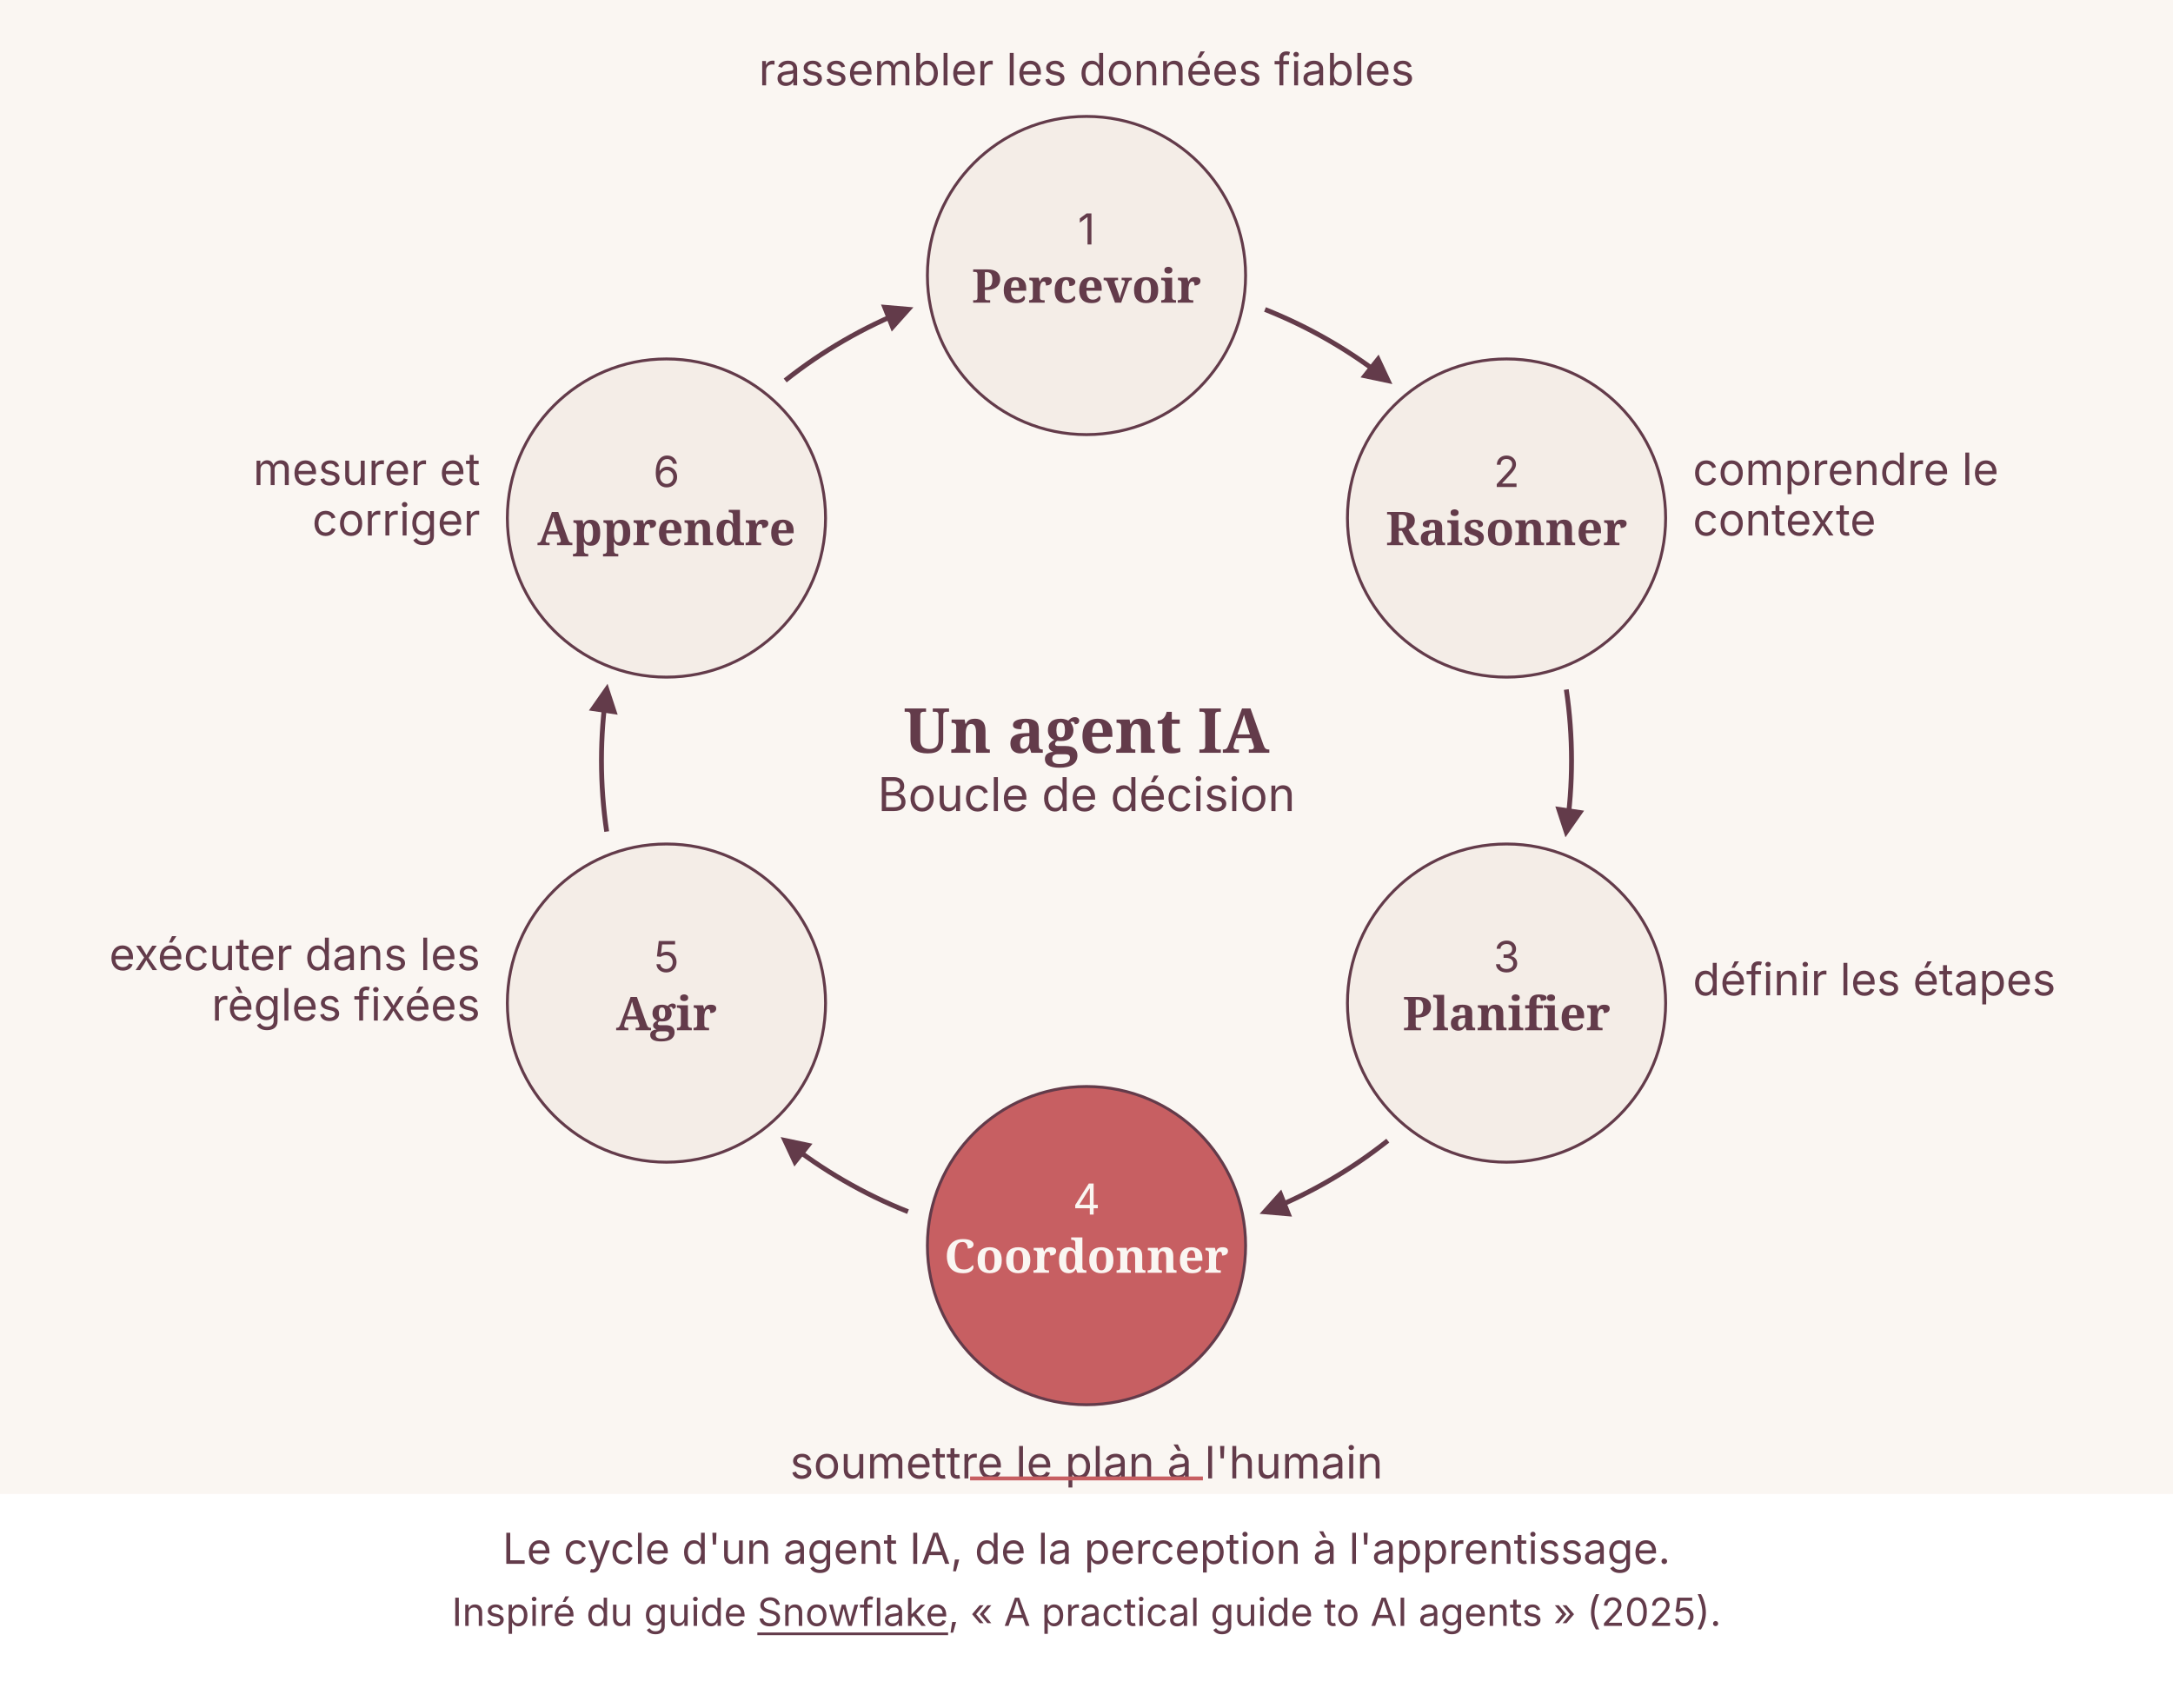
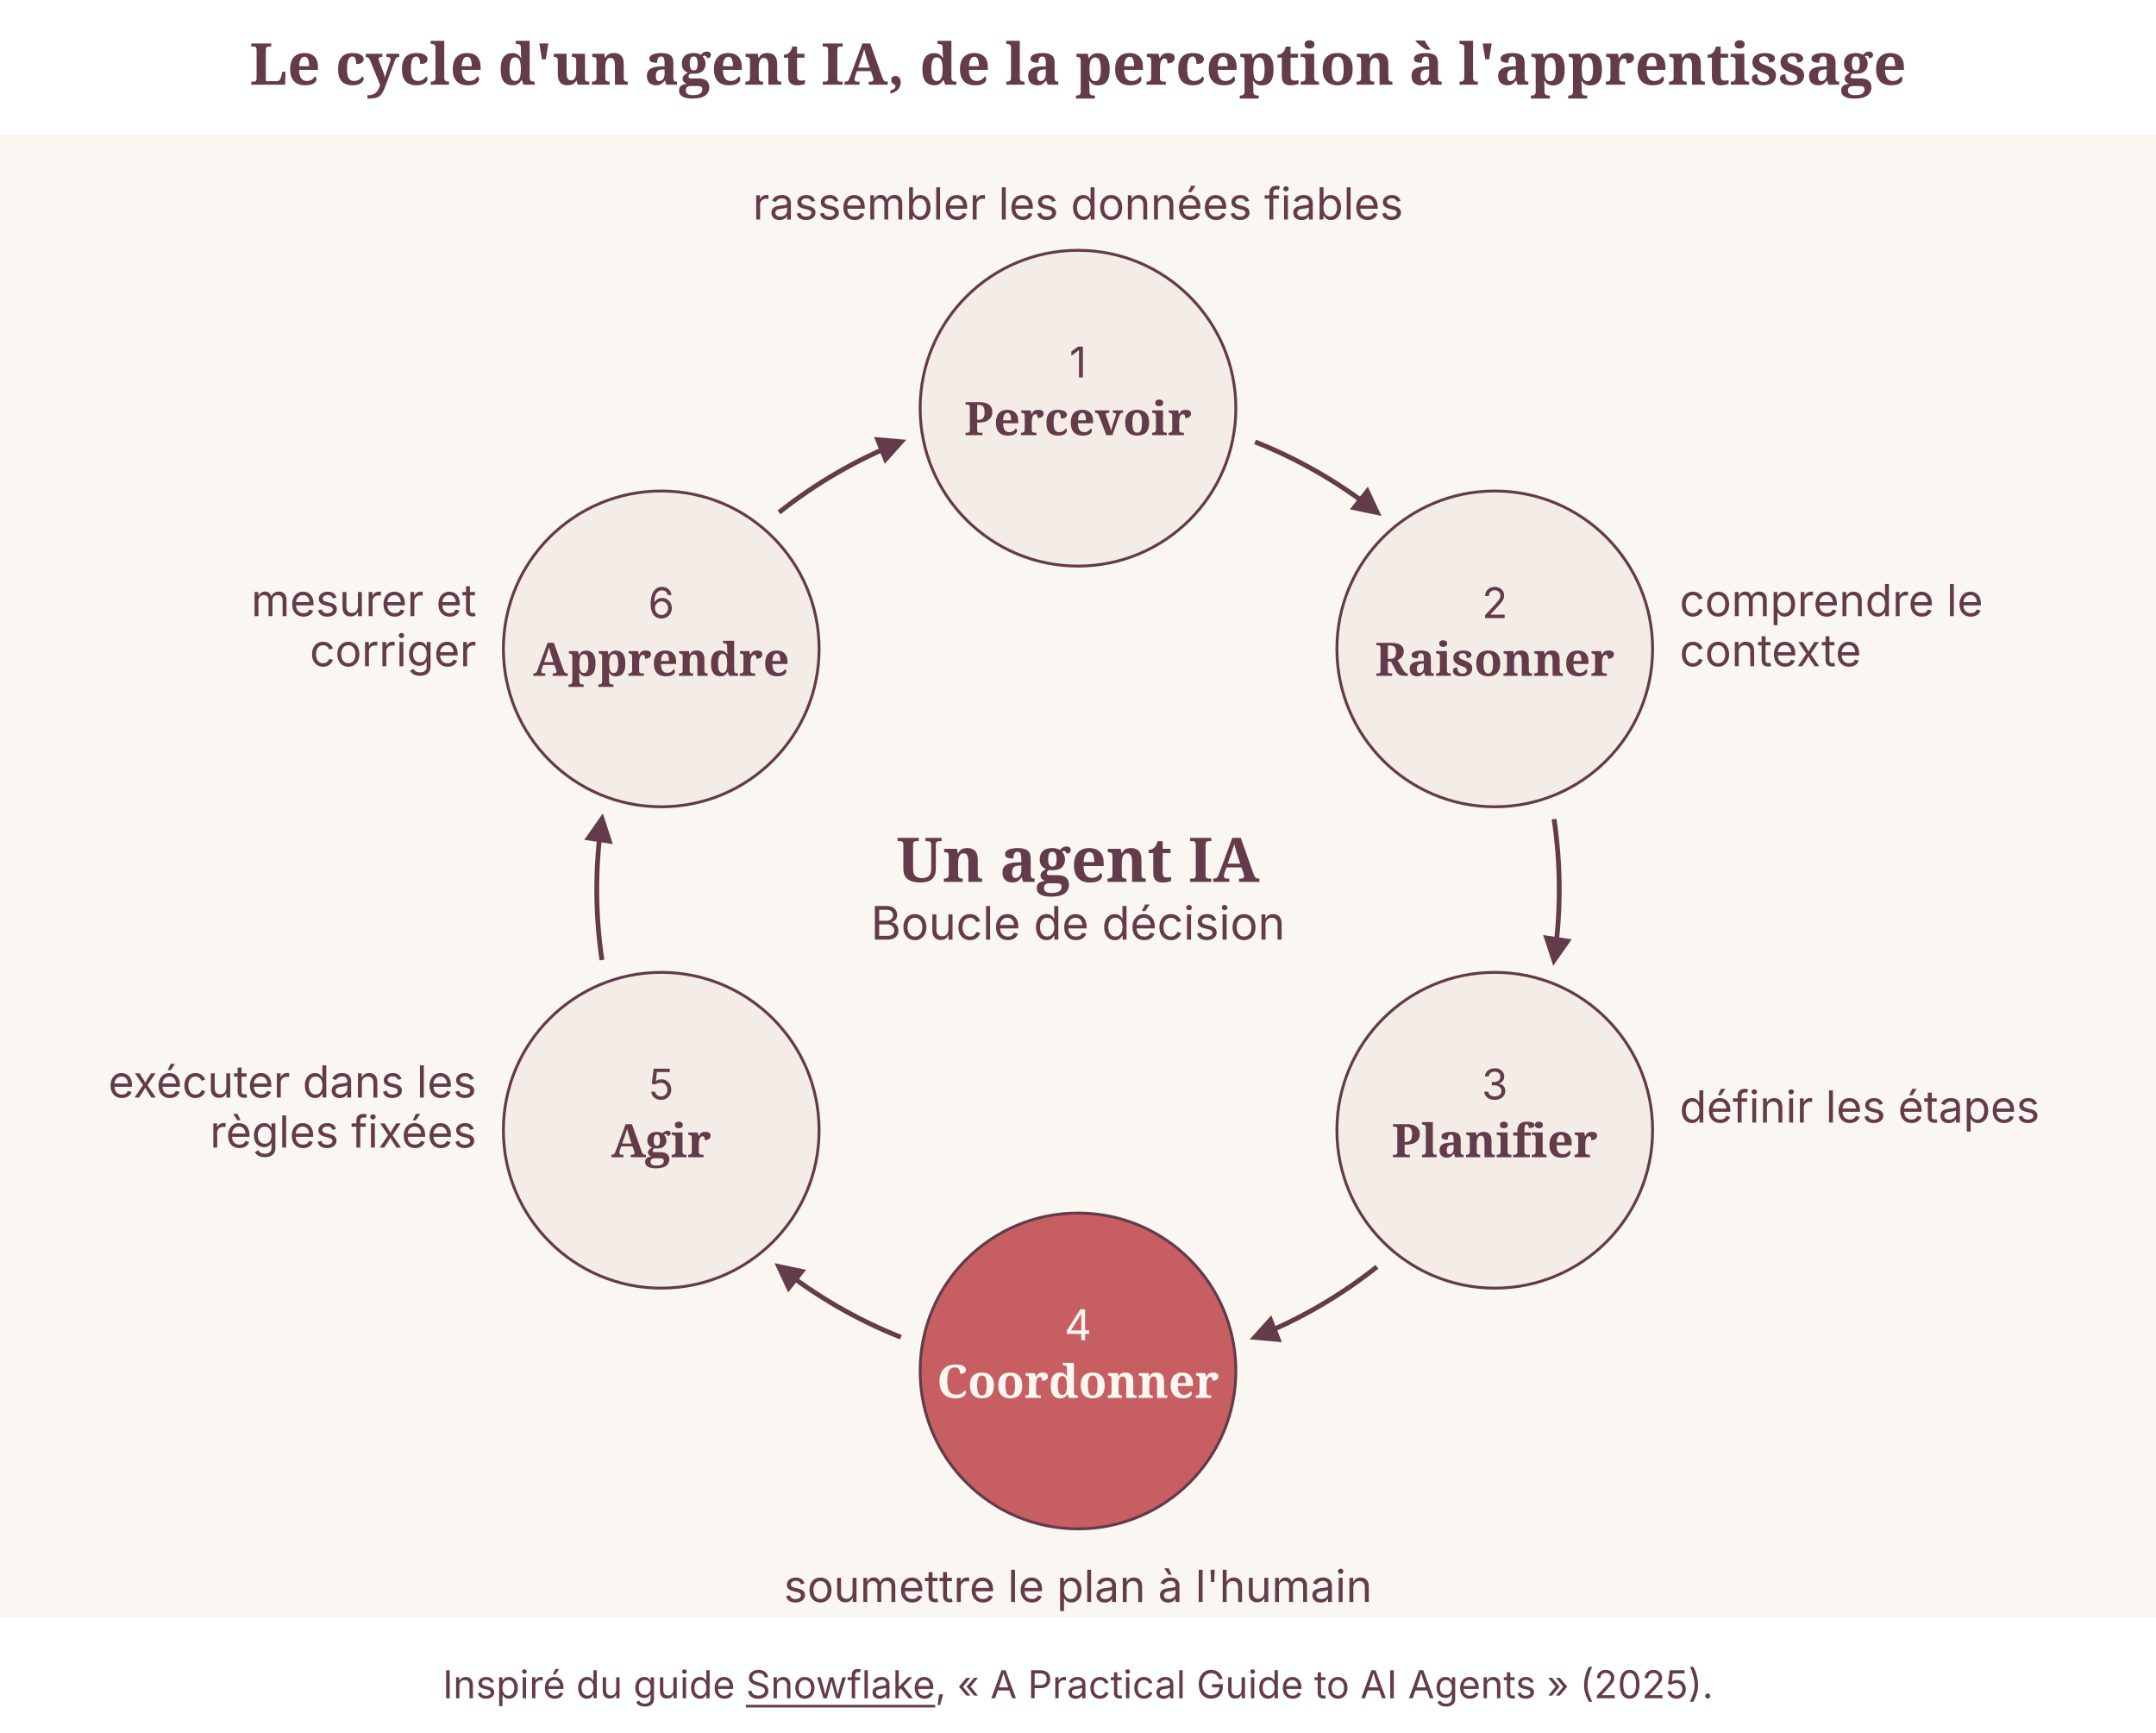
- <svg xmlns="http://www.w3.org/2000/svg" viewBox="0 0 1120 880" role="img" aria-label="Cycle d'un agent IA en six étapes : percevoir, raisonner, planifier, coordonner avec l'humain, agir, apprendre, puis retour à percevoir.">
+ <svg xmlns="http://www.w3.org/2000/svg" viewBox="0 0 1120 900" role="img" aria-label="Cycle d'un agent IA en six étapes : percevoir, raisonner, planifier, coordonner avec l'humain, agir, apprendre, puis retour à percevoir.">
  <defs>
    <marker id="fl" viewBox="0 0 10 10" refX="8" refY="5" markerWidth="6" markerHeight="6" orient="auto-start-reverse">
      <path d="M0 0L10 5L0 10z" fill="#633B4A" />
    </marker>
  </defs>
-   <rect width="1120" height="770" fill="#FAF6F2" />
-   <path d="M652.0 159.5 A250 250 0 0 1 715.3 196.1" fill="none" stroke="#633B4A" stroke-width="2.5" marker-end="url(#fl)" />
-   <path d="M807.3 355.4 A250 250 0 0 1 807.3 428.6" fill="none" stroke="#633B4A" stroke-width="2.5" marker-end="url(#fl)" />
-   <path d="M715.3 587.9 A250 250 0 0 1 652.0 624.5" fill="none" stroke="#633B4A" stroke-width="2.5" marker-end="url(#fl)" />
-   <path d="M468.0 624.5 A250 250 0 0 1 404.7 587.9" fill="none" stroke="#633B4A" stroke-width="2.5" marker-end="url(#fl)" />
-   <path d="M312.7 428.6 A250 250 0 0 1 312.7 355.4" fill="none" stroke="#633B4A" stroke-width="2.5" marker-end="url(#fl)" />
-   <path d="M404.7 196.1 A250 250 0 0 1 468.0 159.5" fill="none" stroke="#633B4A" stroke-width="2.5" marker-end="url(#fl)" />
-   <circle cx="560.0" cy="142.0" r="82" fill="#F4EDE7" stroke="#633B4A" stroke-width="1.5" />
-   <text x="560.0" y="126.0" text-anchor="middle" font-family="Inter, Arial, sans-serif" font-size="22" fill="#633B4A">1</text>
-   <text x="560.0" y="156.0" text-anchor="middle" font-family="Cormorant Garamond, Georgia, serif" font-size="24" font-weight="600" fill="#633B4A">Percevoir</text>
-   <text x="560.0" y="44.0" text-anchor="middle" font-family="Inter, Arial, sans-serif" font-size="23" fill="#633B4A">rassembler les données fiables</text>
-   <circle cx="776.5" cy="267.0" r="82" fill="#F4EDE7" stroke="#633B4A" stroke-width="1.5" />
-   <text x="776.5" y="251.0" text-anchor="middle" font-family="Inter, Arial, sans-serif" font-size="22" fill="#633B4A">2</text>
-   <text x="776.5" y="281.0" text-anchor="middle" font-family="Cormorant Garamond, Georgia, serif" font-size="24" font-weight="600" fill="#633B4A">Raisonner</text>
-   <text x="872.5" y="250.0" text-anchor="start" font-family="Inter, Arial, sans-serif" font-size="23" fill="#633B4A">comprendre le</text>
-   <text x="872.5" y="276.0" text-anchor="start" font-family="Inter, Arial, sans-serif" font-size="23" fill="#633B4A">contexte</text>
-   <circle cx="776.5" cy="517.0" r="82" fill="#F4EDE7" stroke="#633B4A" stroke-width="1.5" />
-   <text x="776.5" y="501.0" text-anchor="middle" font-family="Inter, Arial, sans-serif" font-size="22" fill="#633B4A">3</text>
-   <text x="776.5" y="531.0" text-anchor="middle" font-family="Cormorant Garamond, Georgia, serif" font-size="24" font-weight="600" fill="#633B4A">Planifier</text>
-   <text x="872.5" y="513.0" text-anchor="start" font-family="Inter, Arial, sans-serif" font-size="23" fill="#633B4A">définir les étapes</text>
-   <circle cx="560.0" cy="642.0" r="82" fill="#C75F62" stroke="#633B4A" stroke-width="1.5" />
-   <text x="560.0" y="626.0" text-anchor="middle" font-family="Inter, Arial, sans-serif" font-size="22" fill="#FAF6F2">4</text>
-   <text x="560.0" y="656.0" text-anchor="middle" font-family="Cormorant Garamond, Georgia, serif" font-size="24" font-weight="600" fill="#FAF6F2">Coordonner</text>
-   <text x="560.0" y="762.0" text-anchor="middle" font-family="Inter, Arial, sans-serif" font-size="23" fill="#633B4A">soumettre le plan à l'humain</text>
-   <circle cx="343.5" cy="517.0" r="82" fill="#F4EDE7" stroke="#633B4A" stroke-width="1.5" />
-   <text x="343.5" y="501.0" text-anchor="middle" font-family="Inter, Arial, sans-serif" font-size="22" fill="#633B4A">5</text>
-   <text x="343.5" y="531.0" text-anchor="middle" font-family="Cormorant Garamond, Georgia, serif" font-size="24" font-weight="600" fill="#633B4A">Agir</text>
-   <text x="247.5" y="500.0" text-anchor="end" font-family="Inter, Arial, sans-serif" font-size="23" fill="#633B4A">exécuter dans les</text>
-   <text x="247.5" y="526.0" text-anchor="end" font-family="Inter, Arial, sans-serif" font-size="23" fill="#633B4A">règles fixées</text>
-   <circle cx="343.5" cy="267.0" r="82" fill="#F4EDE7" stroke="#633B4A" stroke-width="1.5" />
-   <text x="343.5" y="251.0" text-anchor="middle" font-family="Inter, Arial, sans-serif" font-size="22" fill="#633B4A">6</text>
-   <text x="343.5" y="281.0" text-anchor="middle" font-family="Cormorant Garamond, Georgia, serif" font-size="24" font-weight="600" fill="#633B4A">Apprendre</text>
-   <text x="247.5" y="250.0" text-anchor="end" font-family="Inter, Arial, sans-serif" font-size="23" fill="#633B4A">mesurer et</text>
-   <text x="247.5" y="276.0" text-anchor="end" font-family="Inter, Arial, sans-serif" font-size="23" fill="#633B4A">corriger</text>
-   <text x="560" y="388" text-anchor="middle" font-family="Cormorant Garamond, Georgia, serif" font-size="32" font-weight="600" fill="#633B4A">Un agent IA</text>
-   <text x="560" y="418" text-anchor="middle" font-family="Inter, Arial, sans-serif" font-size="24" fill="#633B4A">Boucle de décision</text>
-   <line x1="500" y1="762" x2="620" y2="762" stroke="#C75F62" stroke-width="2" />
-   <text x="560" y="806" text-anchor="middle" font-family="Inter, Arial, sans-serif" font-size="22" fill="#633B4A">Le cycle d'un agent IA, de la perception à l'apprentissage.</text>
-   <text x="560" y="838" text-anchor="middle" font-family="Inter, Arial, sans-serif" font-size="20" fill="#633B4A">Inspiré du guide <tspan style="text-decoration:underline">Snowflake</tspan>, « A practical guide to AI agents » (2025).</text>
+   <text x="560" y="44" text-anchor="middle" font-family="Cormorant Garamond, Georgia, serif" font-size="30" font-weight="600" fill="#633B4A">Le cycle d'un agent IA, de la perception à l'apprentissage</text>
+   <g transform="translate(0 70)">
+     <rect width="1120" height="770" fill="#FAF6F2" />
+     <path d="M652.0 159.5 A250 250 0 0 1 715.3 196.1" fill="none" stroke="#633B4A" stroke-width="2.5" marker-end="url(#fl)" />
+     <path d="M807.3 355.4 A250 250 0 0 1 807.3 428.6" fill="none" stroke="#633B4A" stroke-width="2.5" marker-end="url(#fl)" />
+     <path d="M715.3 587.9 A250 250 0 0 1 652.0 624.5" fill="none" stroke="#633B4A" stroke-width="2.5" marker-end="url(#fl)" />
+     <path d="M468.0 624.5 A250 250 0 0 1 404.7 587.9" fill="none" stroke="#633B4A" stroke-width="2.5" marker-end="url(#fl)" />
+     <path d="M312.7 428.6 A250 250 0 0 1 312.7 355.4" fill="none" stroke="#633B4A" stroke-width="2.5" marker-end="url(#fl)" />
+     <path d="M404.7 196.1 A250 250 0 0 1 468.0 159.5" fill="none" stroke="#633B4A" stroke-width="2.5" marker-end="url(#fl)" />
+     <circle cx="560.0" cy="142.0" r="82" fill="#F4EDE7" stroke="#633B4A" stroke-width="1.5" />
+     <text x="560.0" y="126.0" text-anchor="middle" font-family="Inter, Arial, sans-serif" font-size="22" fill="#633B4A">1</text>
+     <text x="560.0" y="156.0" text-anchor="middle" font-family="Cormorant Garamond, Georgia, serif" font-size="24" font-weight="600" fill="#633B4A">Percevoir</text>
+     <text x="560.0" y="44.0" text-anchor="middle" font-family="Inter, Arial, sans-serif" font-size="23" fill="#633B4A">rassembler les données fiables</text>
+     <circle cx="776.5" cy="267.0" r="82" fill="#F4EDE7" stroke="#633B4A" stroke-width="1.5" />
+     <text x="776.5" y="251.0" text-anchor="middle" font-family="Inter, Arial, sans-serif" font-size="22" fill="#633B4A">2</text>
+     <text x="776.5" y="281.0" text-anchor="middle" font-family="Cormorant Garamond, Georgia, serif" font-size="24" font-weight="600" fill="#633B4A">Raisonner</text>
+     <text x="872.5" y="250.0" text-anchor="start" font-family="Inter, Arial, sans-serif" font-size="23" fill="#633B4A">comprendre le</text>
+     <text x="872.5" y="276.0" text-anchor="start" font-family="Inter, Arial, sans-serif" font-size="23" fill="#633B4A">contexte</text>
+     <circle cx="776.5" cy="517.0" r="82" fill="#F4EDE7" stroke="#633B4A" stroke-width="1.5" />
+     <text x="776.5" y="501.0" text-anchor="middle" font-family="Inter, Arial, sans-serif" font-size="22" fill="#633B4A">3</text>
+     <text x="776.5" y="531.0" text-anchor="middle" font-family="Cormorant Garamond, Georgia, serif" font-size="24" font-weight="600" fill="#633B4A">Planifier</text>
+     <text x="872.5" y="513.0" text-anchor="start" font-family="Inter, Arial, sans-serif" font-size="23" fill="#633B4A">définir les étapes</text>
+     <circle cx="560.0" cy="642.0" r="82" fill="#C75F62" stroke="#633B4A" stroke-width="1.5" />
+     <text x="560.0" y="626.0" text-anchor="middle" font-family="Inter, Arial, sans-serif" font-size="22" fill="#FAF6F2">4</text>
+     <text x="560.0" y="656.0" text-anchor="middle" font-family="Cormorant Garamond, Georgia, serif" font-size="24" font-weight="600" fill="#FAF6F2">Coordonner</text>
+     <text x="560.0" y="762.0" text-anchor="middle" font-family="Inter, Arial, sans-serif" font-size="23" fill="#633B4A">soumettre le plan à l'humain</text>
+     <circle cx="343.5" cy="517.0" r="82" fill="#F4EDE7" stroke="#633B4A" stroke-width="1.5" />
+     <text x="343.5" y="501.0" text-anchor="middle" font-family="Inter, Arial, sans-serif" font-size="22" fill="#633B4A">5</text>
+     <text x="343.5" y="531.0" text-anchor="middle" font-family="Cormorant Garamond, Georgia, serif" font-size="24" font-weight="600" fill="#633B4A">Agir</text>
+     <text x="247.5" y="500.0" text-anchor="end" font-family="Inter, Arial, sans-serif" font-size="23" fill="#633B4A">exécuter dans les</text>
+     <text x="247.5" y="526.0" text-anchor="end" font-family="Inter, Arial, sans-serif" font-size="23" fill="#633B4A">règles fixées</text>
+     <circle cx="343.5" cy="267.0" r="82" fill="#F4EDE7" stroke="#633B4A" stroke-width="1.5" />
+     <text x="343.5" y="251.0" text-anchor="middle" font-family="Inter, Arial, sans-serif" font-size="22" fill="#633B4A">6</text>
+     <text x="343.5" y="281.0" text-anchor="middle" font-family="Cormorant Garamond, Georgia, serif" font-size="24" font-weight="600" fill="#633B4A">Apprendre</text>
+     <text x="247.5" y="250.0" text-anchor="end" font-family="Inter, Arial, sans-serif" font-size="23" fill="#633B4A">mesurer et</text>
+     <text x="247.5" y="276.0" text-anchor="end" font-family="Inter, Arial, sans-serif" font-size="23" fill="#633B4A">corriger</text>
+     <text x="560" y="388" text-anchor="middle" font-family="Cormorant Garamond, Georgia, serif" font-size="32" font-weight="600" fill="#633B4A">Un agent IA</text>
+     <text x="560" y="418" text-anchor="middle" font-family="Inter, Arial, sans-serif" font-size="24" fill="#633B4A">Boucle de décision</text>
+     <text x="560" y="812" text-anchor="middle" font-family="Inter, Arial, sans-serif" font-size="20" fill="#633B4A">Inspiré du guide <tspan style="text-decoration:underline">Snowflake</tspan>, « A Practical Guide to AI Agents » (2025).</text>
+   </g>
</svg>
